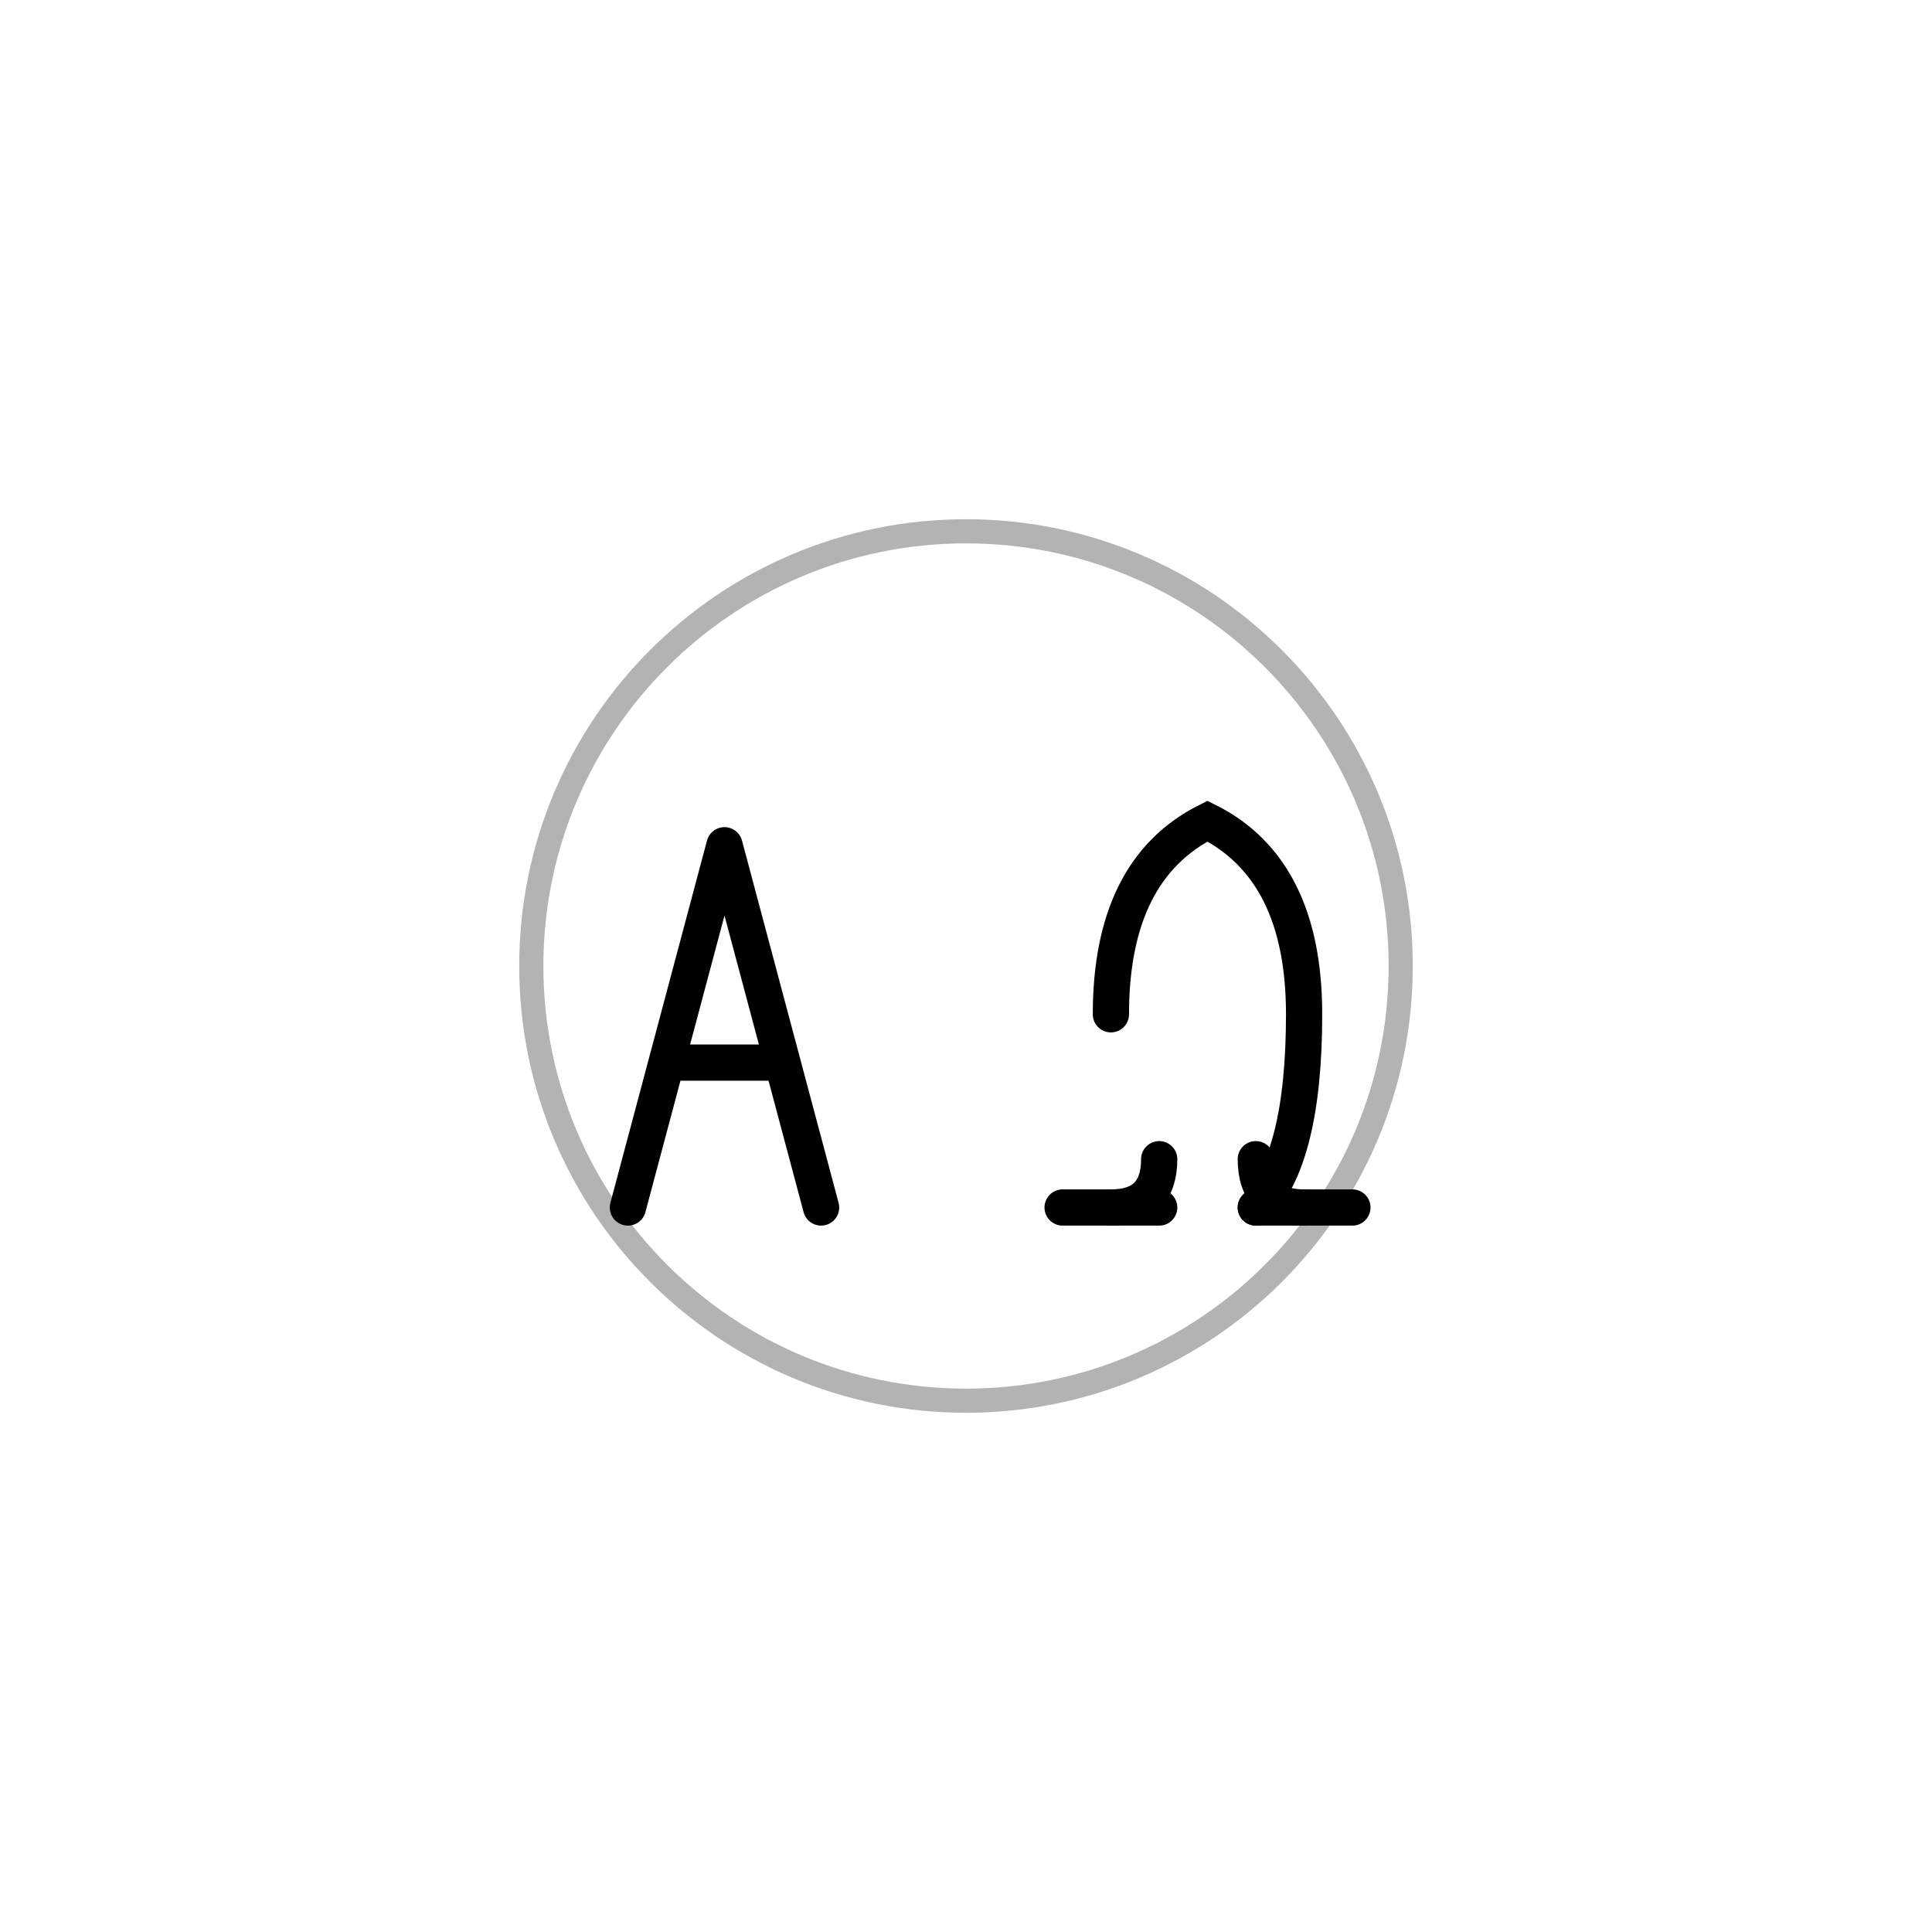
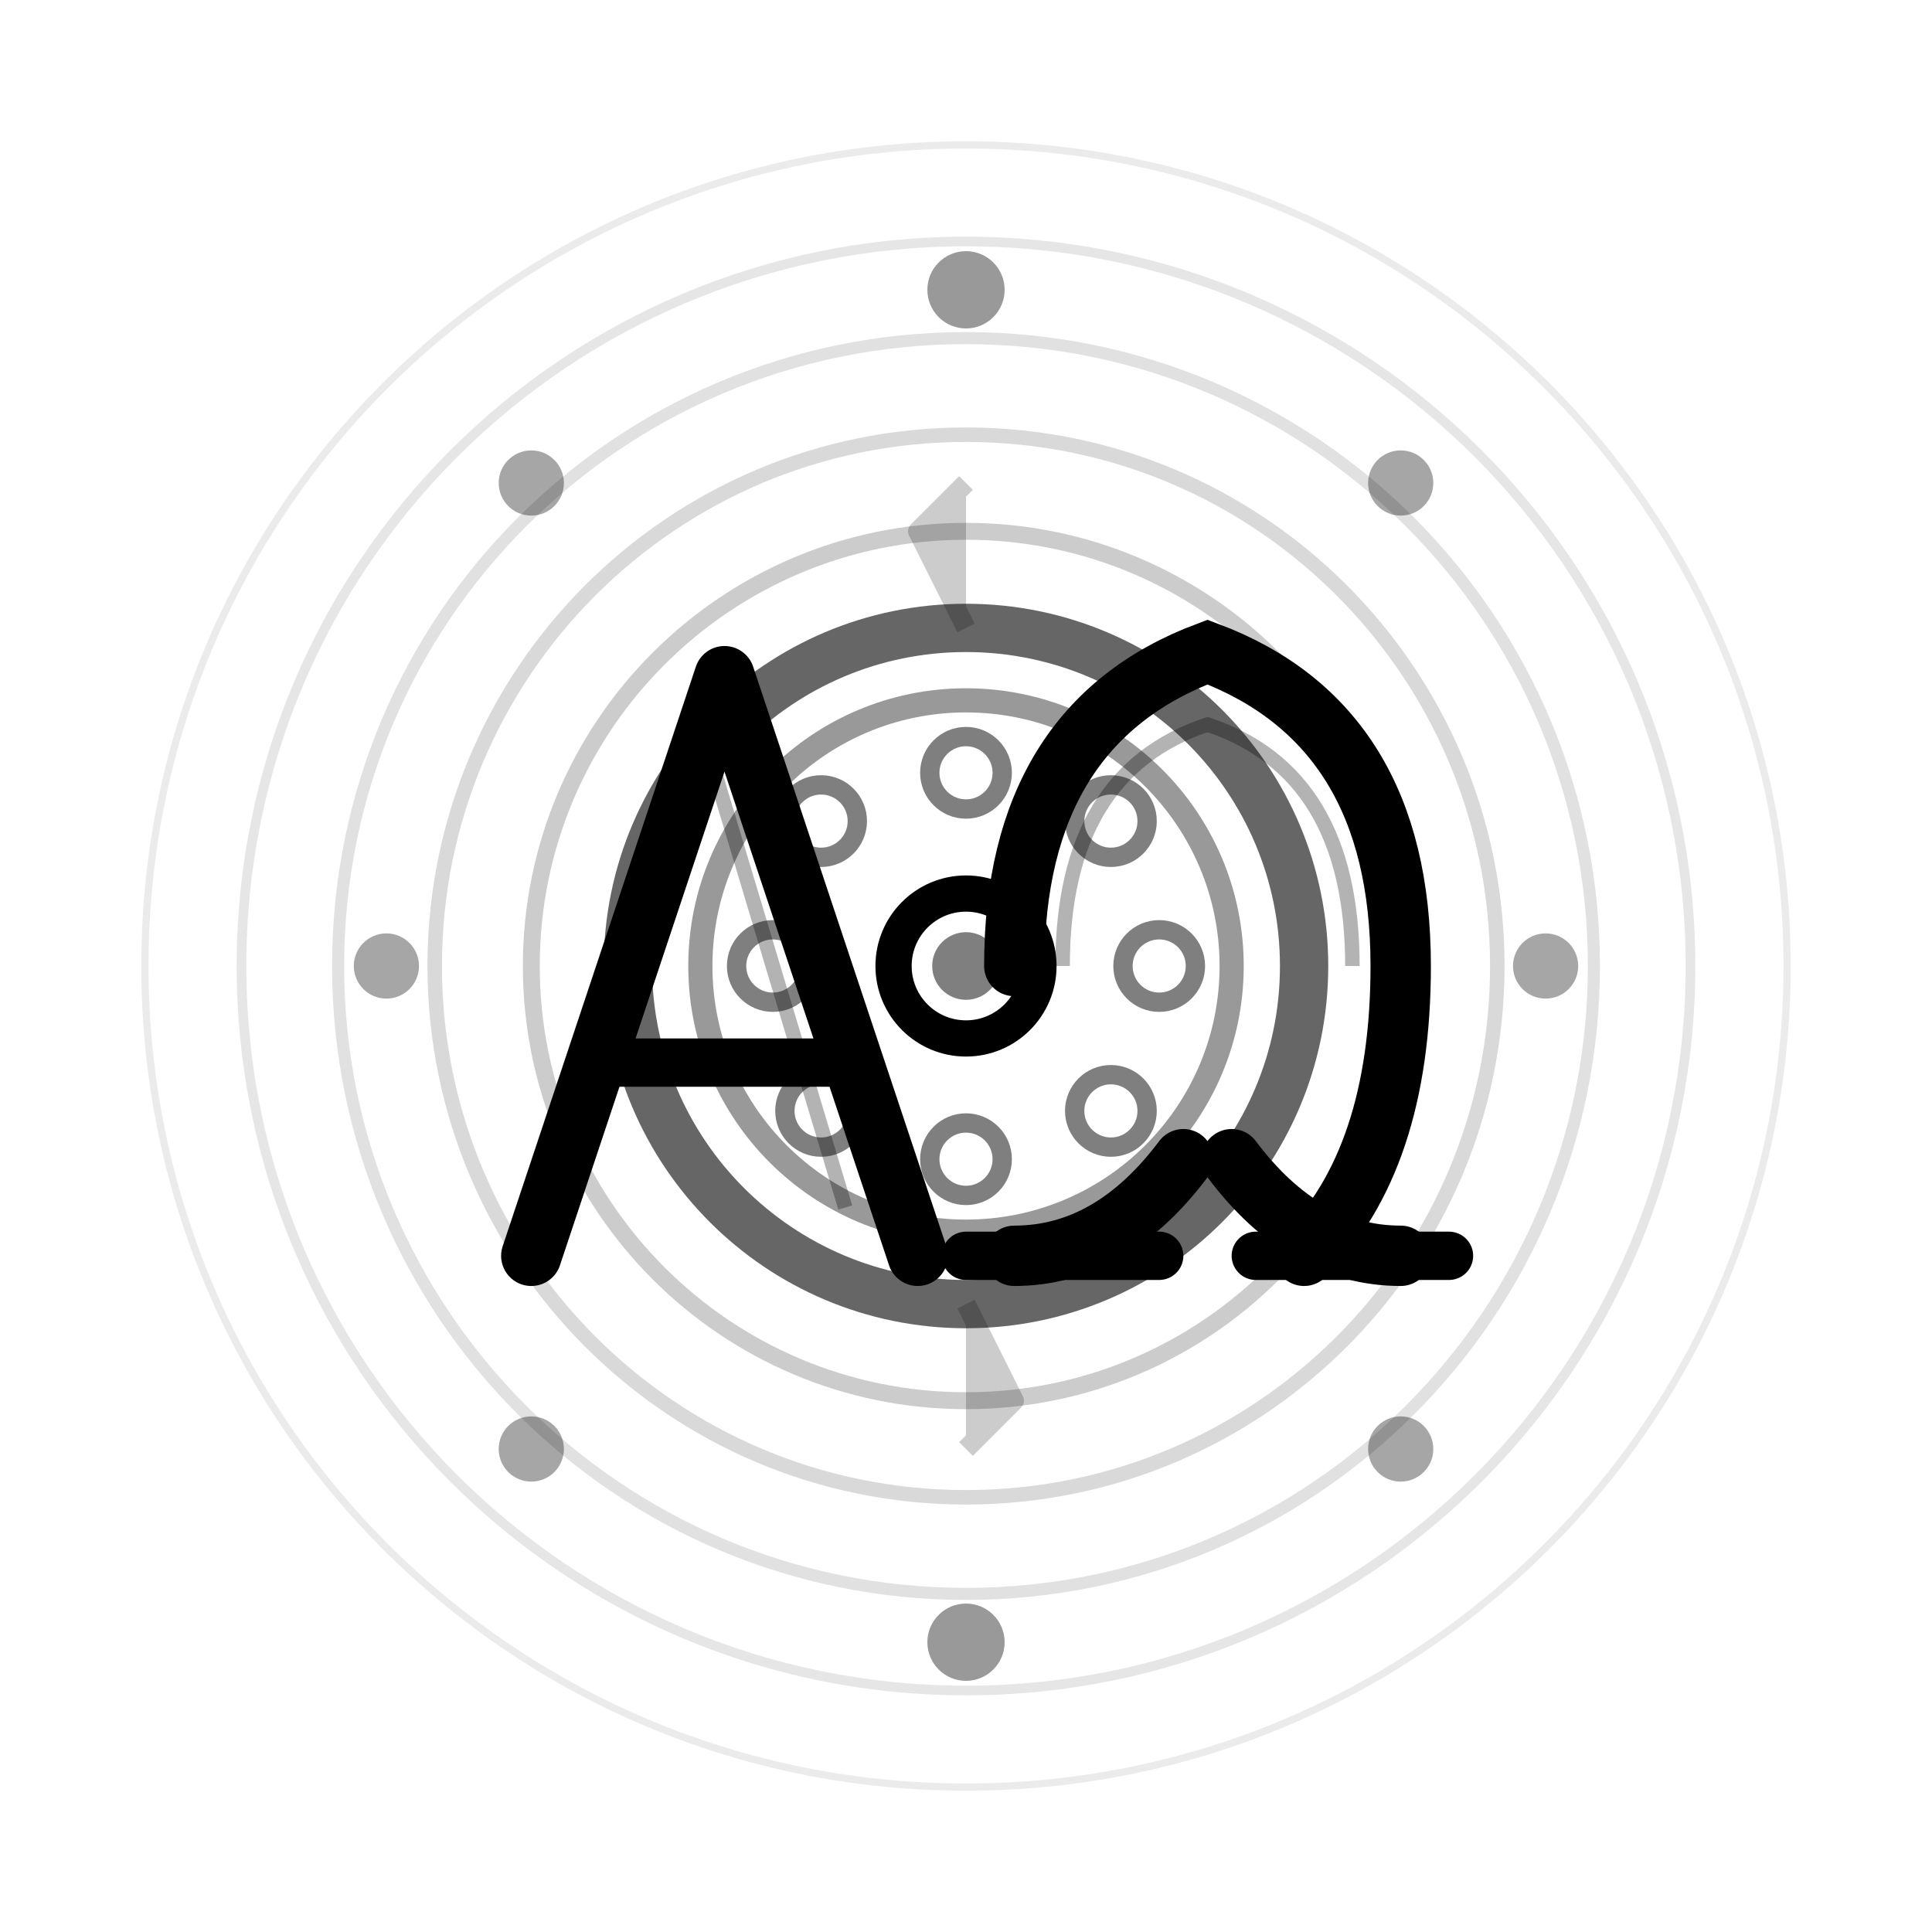
<svg xmlns="http://www.w3.org/2000/svg" viewBox="0 0 80 80">
-   <path d="M 26 50 L 30 35 L 34 50" stroke="currentColor" stroke-width="1.5" fill="none" stroke-linejoin="round" stroke-linecap="round" />
-   <line x1="27.5" y1="44" x2="32.5" y2="44" stroke="currentColor" stroke-width="1.5" />
-   <path d="M 46 42 Q 46 36 50 34 Q 54 36 54 42 Q 54 48 52 50" stroke="currentColor" stroke-width="1.5" fill="none" stroke-linecap="round" />
-   <path d="M 48 48 Q 48 50 46 50" stroke="currentColor" stroke-width="1.5" fill="none" stroke-linecap="round" />
-   <path d="M 52 48 Q 52 50 54 50" stroke="currentColor" stroke-width="1.5" fill="none" stroke-linecap="round" />
-   <line x1="44" y1="50" x2="48" y2="50" stroke="currentColor" stroke-width="1.5" stroke-linecap="round" />
-   <line x1="52" y1="50" x2="56" y2="50" stroke="currentColor" stroke-width="1.5" stroke-linecap="round" />
-   <circle cx="40" cy="40" r="18" stroke="currentColor" stroke-width="1" fill="none" opacity="0.3" />
+   <circle cx="40" cy="40" r="34" stroke="currentColor" stroke-width="0.3" fill="none" opacity="0.08" />
+   <circle cx="40" cy="40" r="30" stroke="currentColor" stroke-width="0.4" fill="none" opacity="0.1" />
+   <circle cx="40" cy="40" r="26" stroke="currentColor" stroke-width="0.5" fill="none" opacity="0.12" />
+   <circle cx="40" cy="40" r="22" stroke="currentColor" stroke-width="0.6" fill="none" opacity="0.15" />
+   <circle cx="40" cy="40" r="18" stroke="currentColor" stroke-width="0.7" fill="none" opacity="0.2" />
+   <circle cx="40" cy="12" r="1.2" stroke="currentColor" stroke-width="0.8" fill="currentColor" opacity="0.4" />
+   <circle cx="58" cy="20" r="1" stroke="currentColor" stroke-width="0.7" fill="currentColor" opacity="0.35" />
+   <circle cx="64" cy="40" r="1" stroke="currentColor" stroke-width="0.7" fill="currentColor" opacity="0.35" />
+   <circle cx="58" cy="60" r="1" stroke="currentColor" stroke-width="0.7" fill="currentColor" opacity="0.35" />
+   <circle cx="40" cy="68" r="1.2" stroke="currentColor" stroke-width="0.8" fill="currentColor" opacity="0.4" />
+   <circle cx="22" cy="60" r="1" stroke="currentColor" stroke-width="0.7" fill="currentColor" opacity="0.35" />
+   <circle cx="16" cy="40" r="1" stroke="currentColor" stroke-width="0.7" fill="currentColor" opacity="0.35" />
+   <circle cx="22" cy="20" r="1" stroke="currentColor" stroke-width="0.7" fill="currentColor" opacity="0.35" />
+   <circle cx="40" cy="40" r="14" stroke="currentColor" stroke-width="2" fill="none" opacity="0.6" />
+   <circle cx="40" cy="40" r="11" stroke="currentColor" stroke-width="1" fill="none" opacity="0.4" />
+   <path d="M 22 52 L 30 28 L 38 52" stroke="currentColor" stroke-width="2.5" fill="none" stroke-linejoin="round" stroke-linecap="round" />
+   <line x1="25" y1="44" x2="35" y2="44" stroke="currentColor" stroke-width="2" />
+   <path d="M 23 50 L 29 30 L 35 50" stroke="currentColor" stroke-width="0.6" fill="none" opacity="0.3" />
+   <path d="M 42 40 Q 42 30 50 27 Q 58 30 58 40 Q 58 48 54 52" stroke="currentColor" stroke-width="2.5" fill="none" stroke-linecap="round" />
+   <path d="M 49 48 Q 46 52 42 52" stroke="currentColor" stroke-width="2.5" fill="none" stroke-linecap="round" />
+   <path d="M 51 48 Q 54 52 58 52" stroke="currentColor" stroke-width="2.5" fill="none" stroke-linecap="round" />
+   <line x1="40" y1="52" x2="48" y2="52" stroke="currentColor" stroke-width="2" stroke-linecap="round" />
+   <line x1="52" y1="52" x2="60" y2="52" stroke="currentColor" stroke-width="2" stroke-linecap="round" />
+   <path d="M 44 40 Q 44 32 50 30 Q 56 32 56 40" stroke="currentColor" stroke-width="0.6" fill="none" opacity="0.3" />
+   <circle cx="40" cy="32" r="1.5" stroke="currentColor" stroke-width="0.8" fill="none" opacity="0.5" />
+   <circle cx="46" cy="34" r="1.5" stroke="currentColor" stroke-width="0.8" fill="none" opacity="0.5" />
+   <circle cx="48" cy="40" r="1.5" stroke="currentColor" stroke-width="0.8" fill="none" opacity="0.5" />
+   <circle cx="46" cy="46" r="1.5" stroke="currentColor" stroke-width="0.8" fill="none" opacity="0.5" />
+   <circle cx="40" cy="48" r="1.5" stroke="currentColor" stroke-width="0.8" fill="none" opacity="0.5" />
+   <circle cx="34" cy="46" r="1.5" stroke="currentColor" stroke-width="0.8" fill="none" opacity="0.5" />
+   <circle cx="32" cy="40" r="1.5" stroke="currentColor" stroke-width="0.8" fill="none" opacity="0.5" />
+   <circle cx="34" cy="34" r="1.5" stroke="currentColor" stroke-width="0.8" fill="none" opacity="0.5" />
+   <circle cx="40" cy="40" r="3" stroke="currentColor" stroke-width="1.5" fill="none" />
+   <circle cx="40" cy="40" r="1" stroke="currentColor" stroke-width="0.8" fill="currentColor" opacity="0.5" />
+   <path d="M 40 26 L 38 22 L 40 20" stroke="currentColor" stroke-width="0.8" opacity="0.2" stroke-linejoin="round" />
+   <path d="M 40 54 L 42 58 L 40 60" stroke="currentColor" stroke-width="0.8" opacity="0.2" stroke-linejoin="round" />
</svg>
